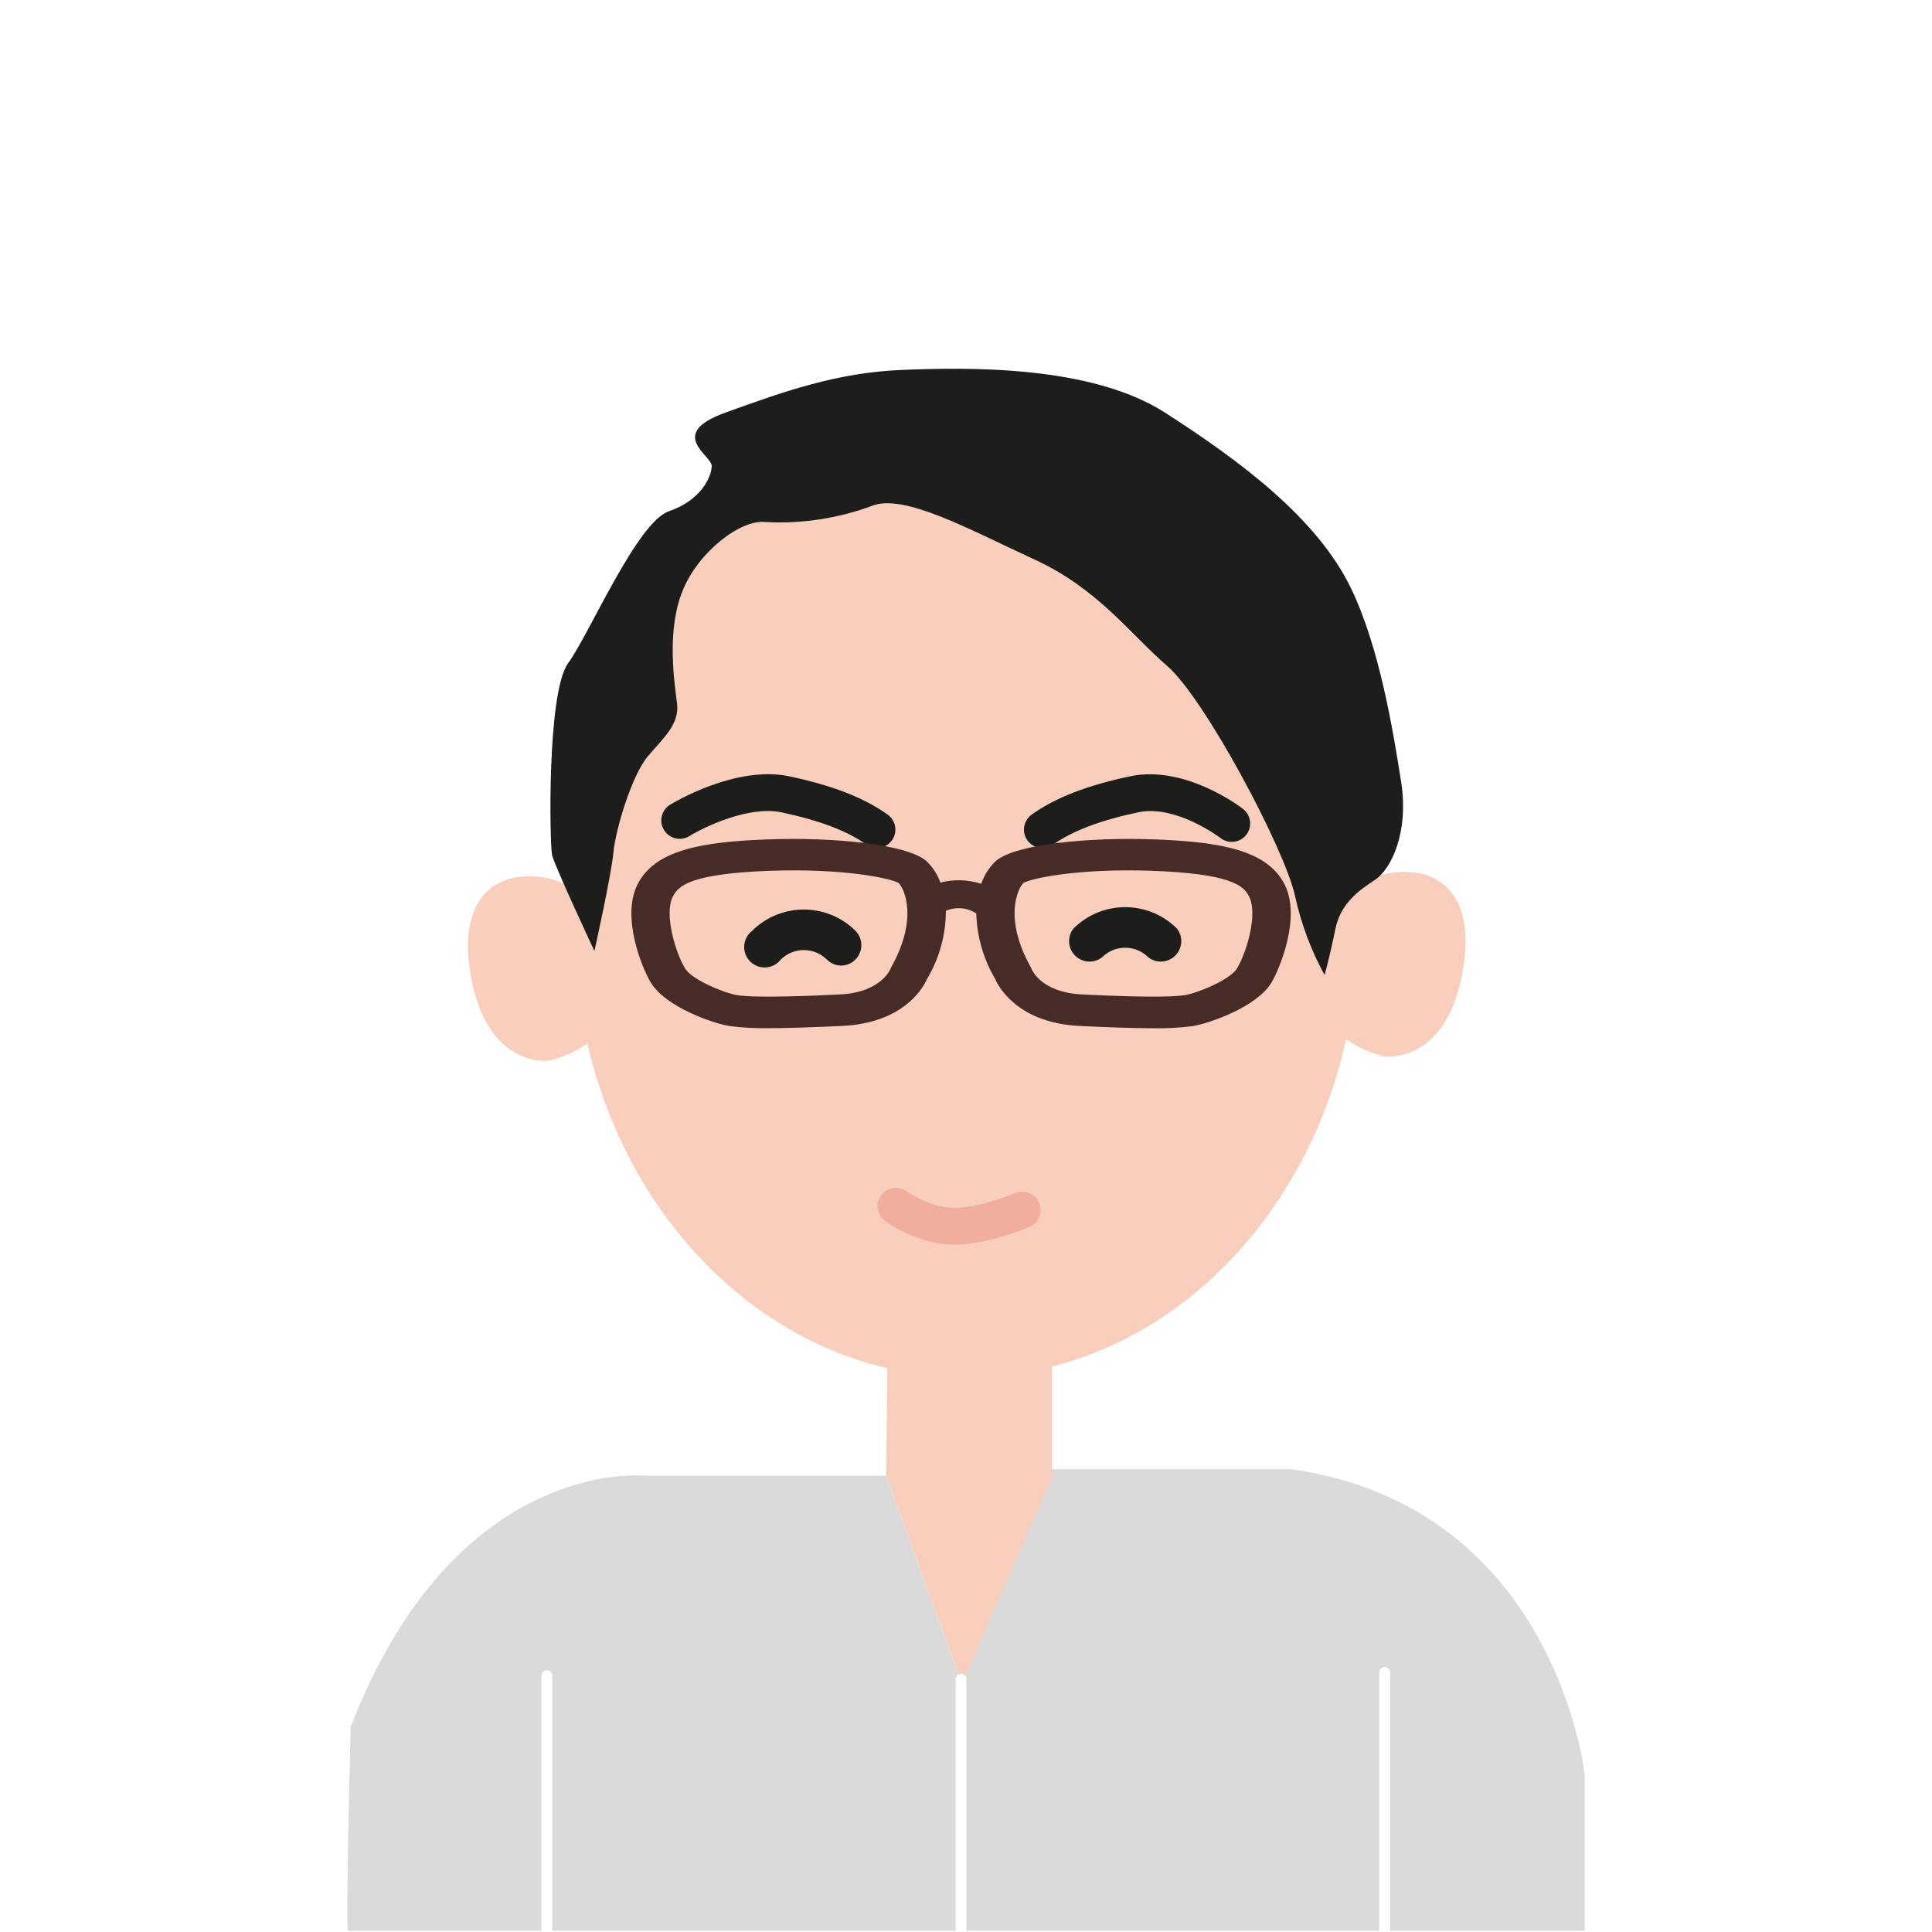
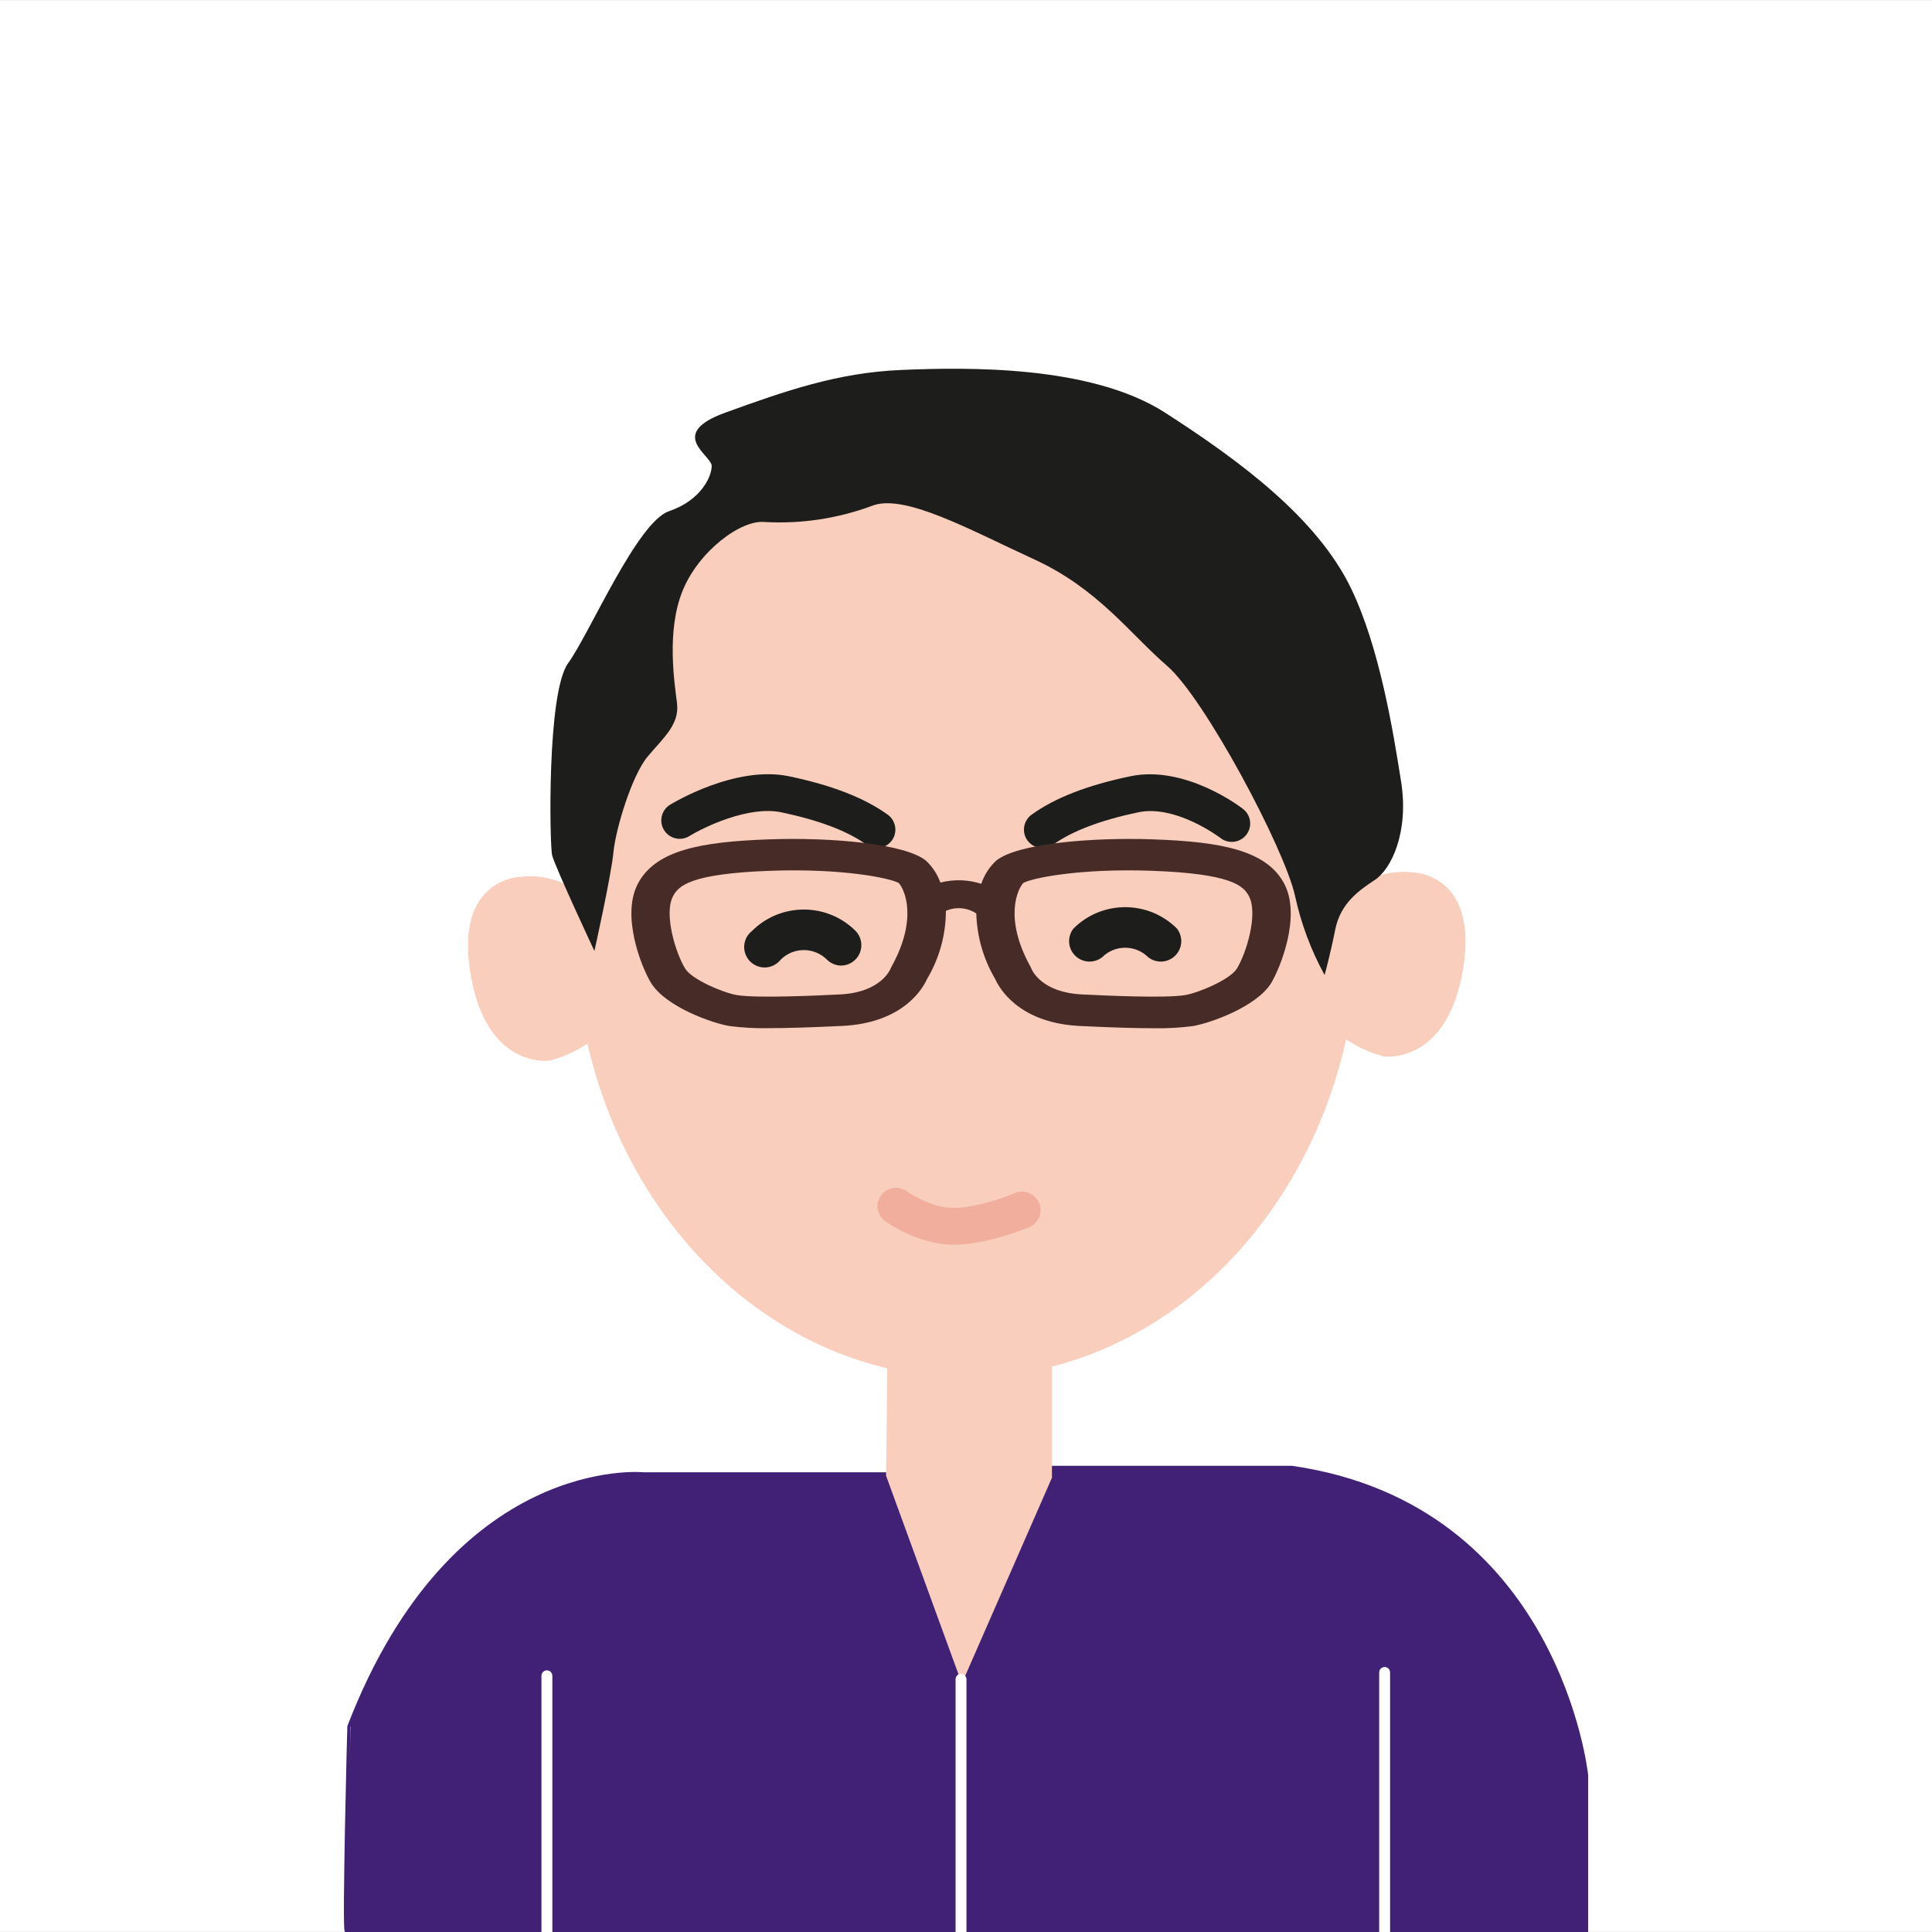
<svg xmlns="http://www.w3.org/2000/svg" viewBox="0 0 283.46 283.46">
-   <rect x="-0.36" y="-0.21" width="284.03" height="284.28" style="fill:#fff" />
-   <path d="M51.06,283.28H232.51V260.46s-4.12-39.29-43-44.9H154.32L141.12,247,130,216.51H94.46s-27.69-2.82-43,36.84C51.44,253.35,50.69,282.9,51.06,283.28Z" style="fill:#dadada" />
+   <rect x="-0.16" y="0.11" width="283.78" height="283.25" style="fill:#fff" />
+   <path d="M51.06,283.28H232.51V260.46s-4.12-39.29-43-44.9H154.32L141.12,247,130,216.51H94.46s-27.69-2.82-43,36.84C51.44,253.35,50.69,282.9,51.06,283.28Z" style="fill:#412175;stroke:#412175;stroke-miterlimit:10" />
  <path d="M199.25,136.3c0,36.33-25.74,65.79-57.48,65.79S84.29,172.63,84.29,136.3c0-19.46,4.48-43,16.22-55C110.68,70.84,127,70.51,141.77,70.51,173.51,70.51,199.25,100,199.25,136.3Z" style="fill:#f9cebc" />
  <path d="M76.36,128.65s-9.67.14-7.33,14.22,11.58,12.75,11.58,12.75a17.68,17.68,0,0,0,6.16-2.93s-2-11.43,0-20.08A12,12,0,0,0,76.36,128.65Z" style="fill:#f9cebc" />
  <path d="M207.32,128s9.68.15,7.33,14.22S203.07,155,203.07,155a17.68,17.68,0,0,1-6.16-2.93s2.05-11.44,0-20.09A12,12,0,0,1,207.32,128Z" style="fill:#f9cebc" />
  <path d="M130,192.47h24.34v24.34L141.12,247,130,216.51S130.42,192,130,192.47Z" style="fill:#f9cebc" />
  <path d="M80.24,284.83a.8.8,0,0,1-.8-.8V245.87a.8.8,0,1,1,1.6,0V284A.8.8,0,0,1,80.24,284.83Z" style="fill:#fff" />
  <path d="M203.15,284.34a.8.8,0,0,1-.8-.8V245.38a.8.8,0,0,1,1.6,0v38.16A.8.8,0,0,1,203.15,284.34Z" style="fill:#fff" />
  <path d="M141,285.34a.8.8,0,0,1-.8-.8V246.38a.8.8,0,1,1,1.6,0v38.16A.8.8,0,0,1,141,285.34Z" style="fill:#fff" />
  <path d="M161.7,140.45a4.79,4.79,0,0,1,6.77,0,3,3,0,0,0,4.21-4.21,10.75,10.75,0,0,0-15.19,0,3,3,0,0,0,4.21,4.21Z" style="fill:#1d1e1b" />
  <path d="M114.55,140.79a4.8,4.8,0,0,1,6.77,0,3,3,0,0,0,2.11.88,3,3,0,0,0,2.1-5.09,10.77,10.77,0,0,0-15.19,0,3,3,0,1,0,4.21,4.21Z" style="fill:#1d1e1b" />
  <path d="M128.67,124.42a2.7,2.7,0,0,1-1.57-.51c-2.77-2-7-3.58-12.47-4.73-4.79-1-11.36,2.18-13.49,3.49a2.7,2.7,0,0,1-2.83-4.6c.38-.23,9.57-5.81,17.43-4.18,6.33,1.32,11.08,3.17,14.51,5.64a2.7,2.7,0,0,1-1.58,4.89Z" style="fill:#1d1e1b" />
  <path d="M152.93,124.42a2.7,2.7,0,0,1-1.58-4.89c3.43-2.47,8.17-4.32,14.51-5.64,8-1.67,16.1,4.47,16.44,4.74A2.7,2.7,0,1,1,179,122.9c-.11-.07-6.49-4.88-12-3.72s-9.69,2.74-12.46,4.73A2.72,2.72,0,0,1,152.93,124.42Z" style="fill:#1d1e1b" />
  <path d="M139.89,182.62c-5.22,0-9.87-3.34-10.07-3.49a2.7,2.7,0,0,1,3.17-4.37s3.46,2.46,6.9,2.46c3.88,0,9-2.15,9-2.17a2.7,2.7,0,0,1,2.12,5C150.79,180.13,144.88,182.62,139.89,182.62Z" style="fill:#f2ae9c" />
  <path d="M87.21,139.53S81.35,127,81,125.46s-.78-23.85,2.35-28.15S93.47,76.59,98.16,75s6.26-5.08,6.26-6.64-6.65-4.69,2-7.82,16.42-5.87,25.8-6.26,27.76-.78,38.71,6.26S193.26,76,198.24,86.36c4.18,8.67,6.16,20.92,7.33,28.34s-1.46,12.81-3.81,14.37-5.08,3.42-5.86,7.33-1.56,6.65-1.56,6.65A43.25,43.25,0,0,1,190,131.42c-1.56-7-13.29-29-18.76-33.72S161.1,86.36,151.72,82.06s-19.15-9.77-23.85-7.82a39,39,0,0,1-15.63,2.35c-3.52-.39-9.78,4.3-12.12,10.16s-1.18,13.29-.79,16.42-2,5.08-4.3,7.82S90.34,121.55,90,125.06,87.21,139.53,87.21,139.53Z" style="fill:#1d1e1b" />
  <path d="M188.48,129.77c-2.54-5-9.26-6.27-19.27-6.62-9.19-.33-20.06.64-23.07,3.14a8.23,8.23,0,0,0-2.17,3.38,10.81,10.81,0,0,0-6-.18,8.12,8.12,0,0,0-2.1-3.2c-3-2.5-13.88-3.47-23.07-3.14-10,.35-16.73,1.59-19.27,6.62-2.39,4.73.63,12.25,2,14.46,2.18,3.51,9,5.9,11.51,6.31a39.15,39.15,0,0,0,5.74.31c2.7,0,6.24-.11,10.82-.33,9.12-.44,11.92-5.76,12.41-6.88a19.56,19.56,0,0,0,2.77-10,4.69,4.69,0,0,1,4.46.38,20,20,0,0,0,2.78,9.63c.49,1.12,3.29,6.44,12.41,6.88,4.59.22,8.12.33,10.82.33a39.15,39.15,0,0,0,5.74-.31c2.49-.41,9.33-2.8,11.51-6.31C187.85,142,190.88,134.5,188.48,129.77ZM130.8,141.83l-.14.3s-1.33,3.48-7.41,3.77c-3,.15-12.16.59-15.12.1-1.95-.32-6.6-2.27-7.59-3.87-1.4-2.24-3.15-8-1.82-10.59.81-1.61,2.65-3.36,14.31-3.78,10.68-.38,17.61,1.09,18.82,1.79C132.68,130.41,134.74,134.73,130.8,141.83Zm50.66.3c-1,1.6-5.65,3.55-7.6,3.87-3,.49-12.11.05-15.12-.1-5.83-.28-7.28-3.44-7.41-3.77l-.14-.3c-3.94-7.1-1.88-11.42-1.05-12.28,1.21-.7,8.14-2.17,18.83-1.79,11.65.42,13.49,2.17,14.3,3.78C184.6,134.16,182.85,139.89,181.46,142.13Z" style="fill:#472b27" />
</svg>
